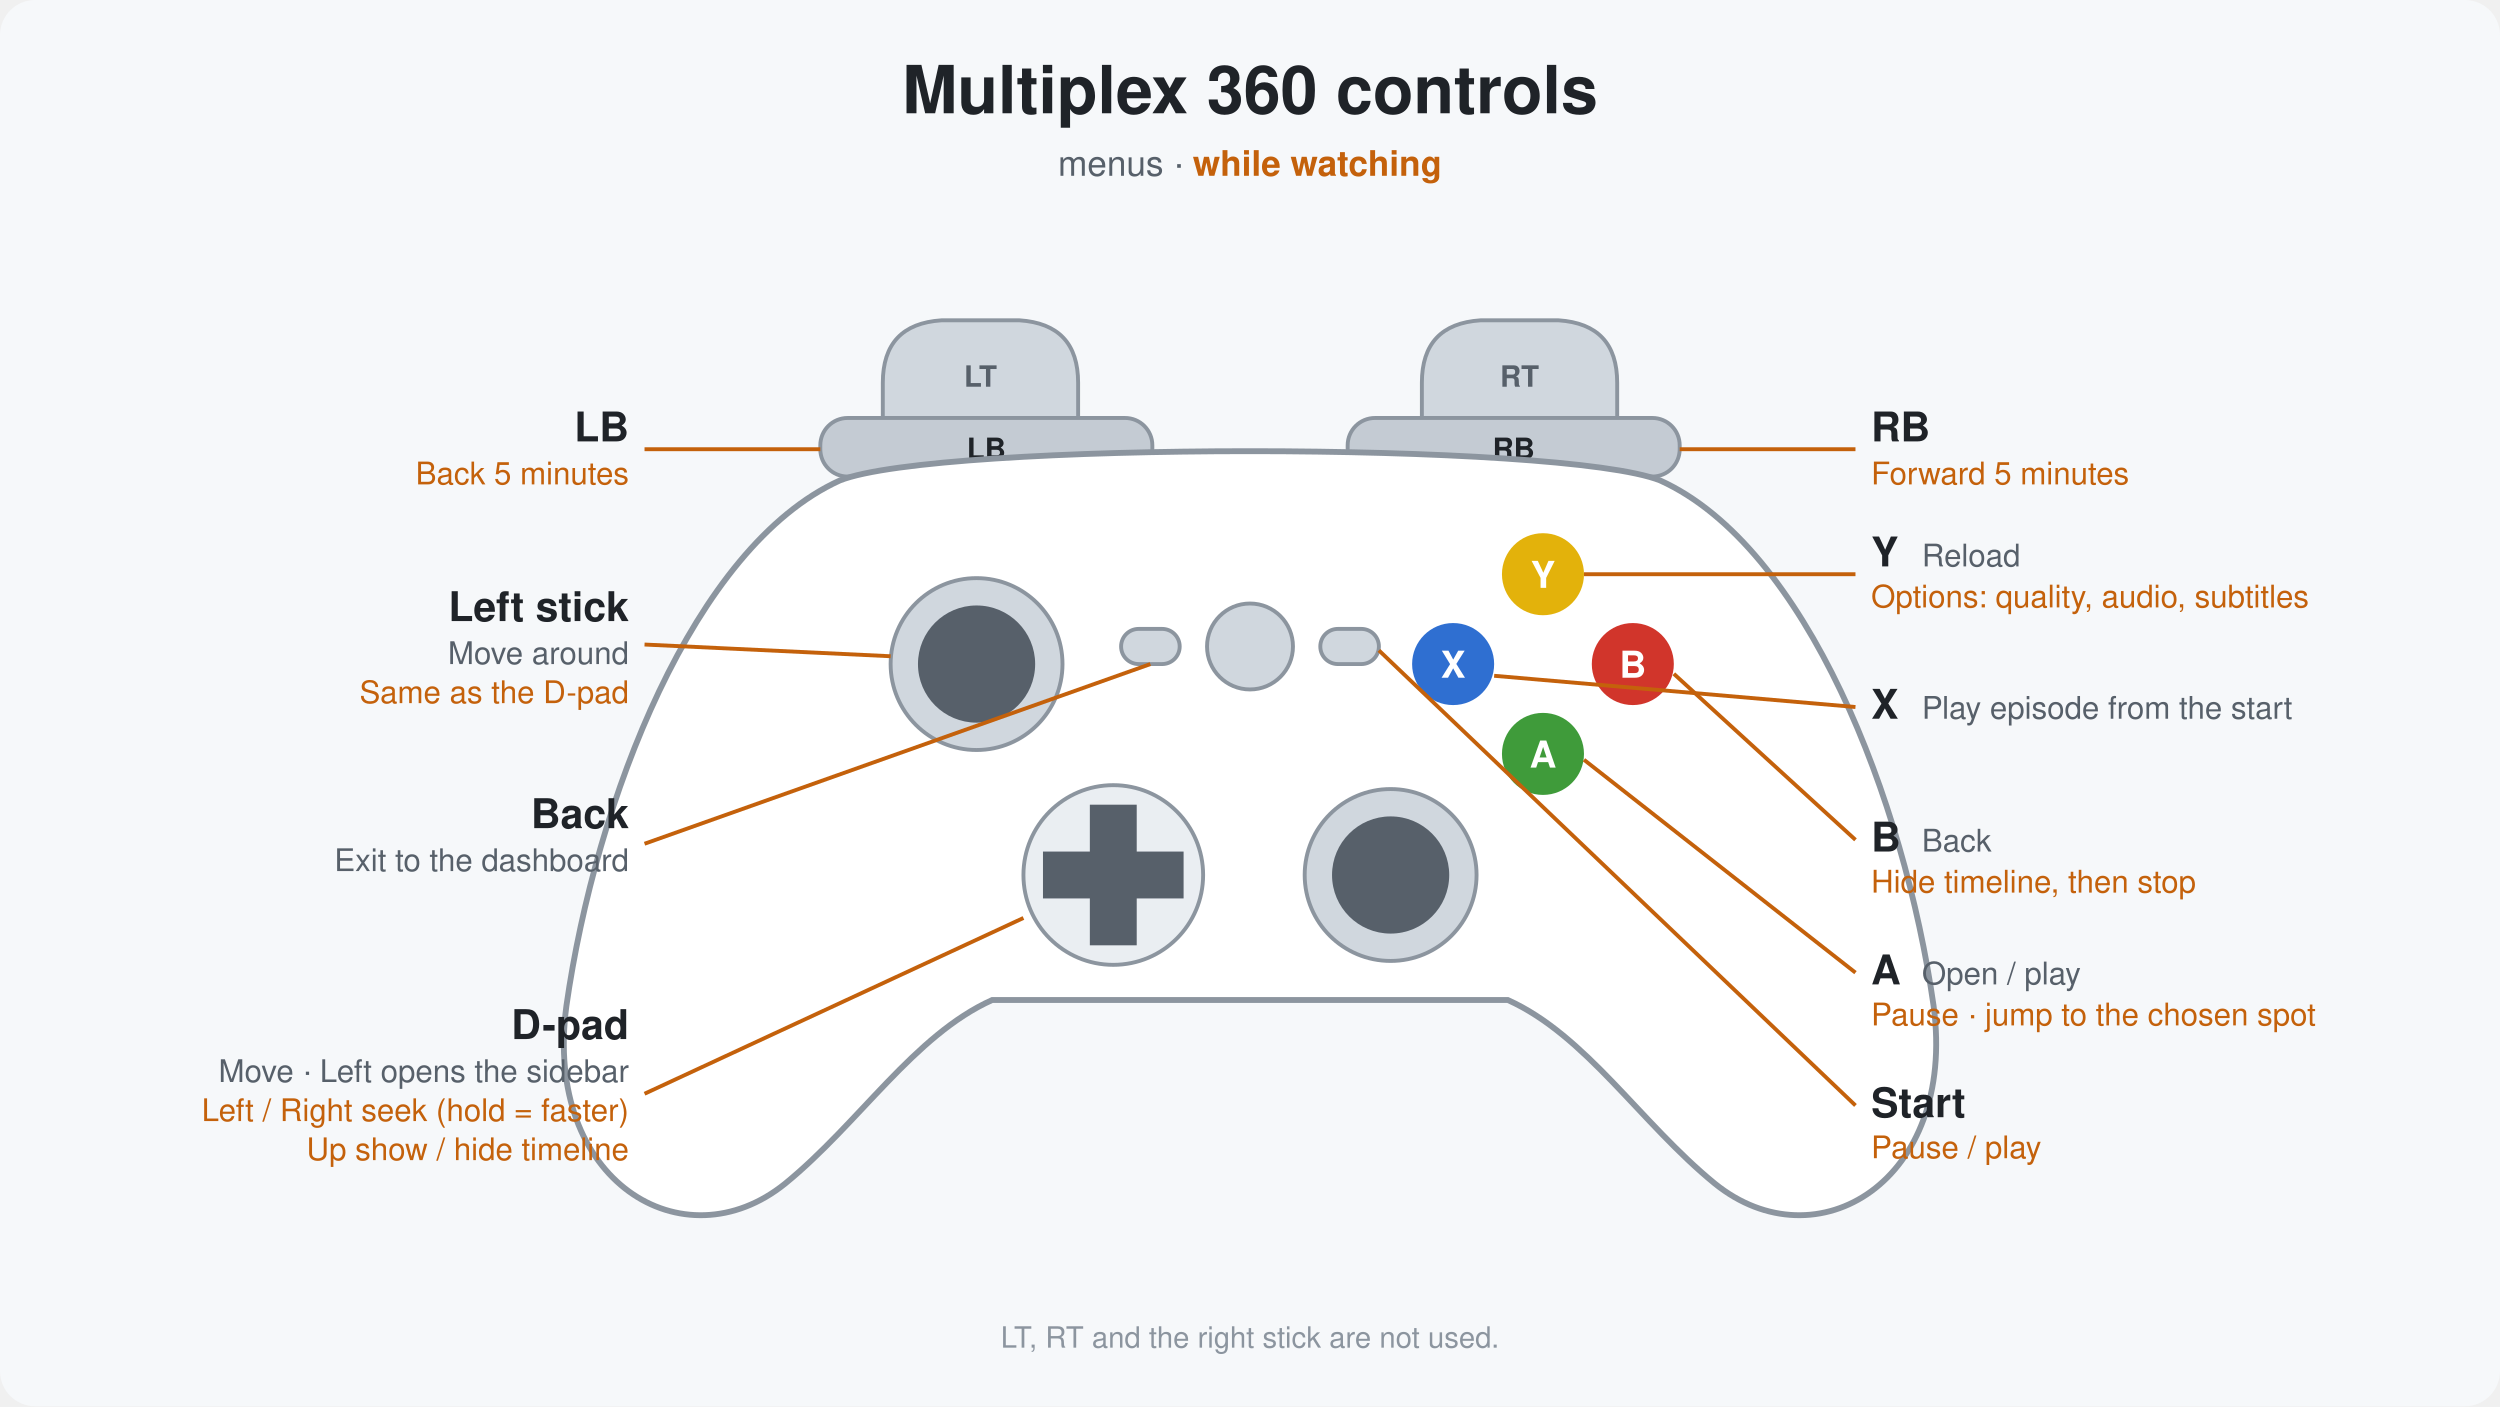
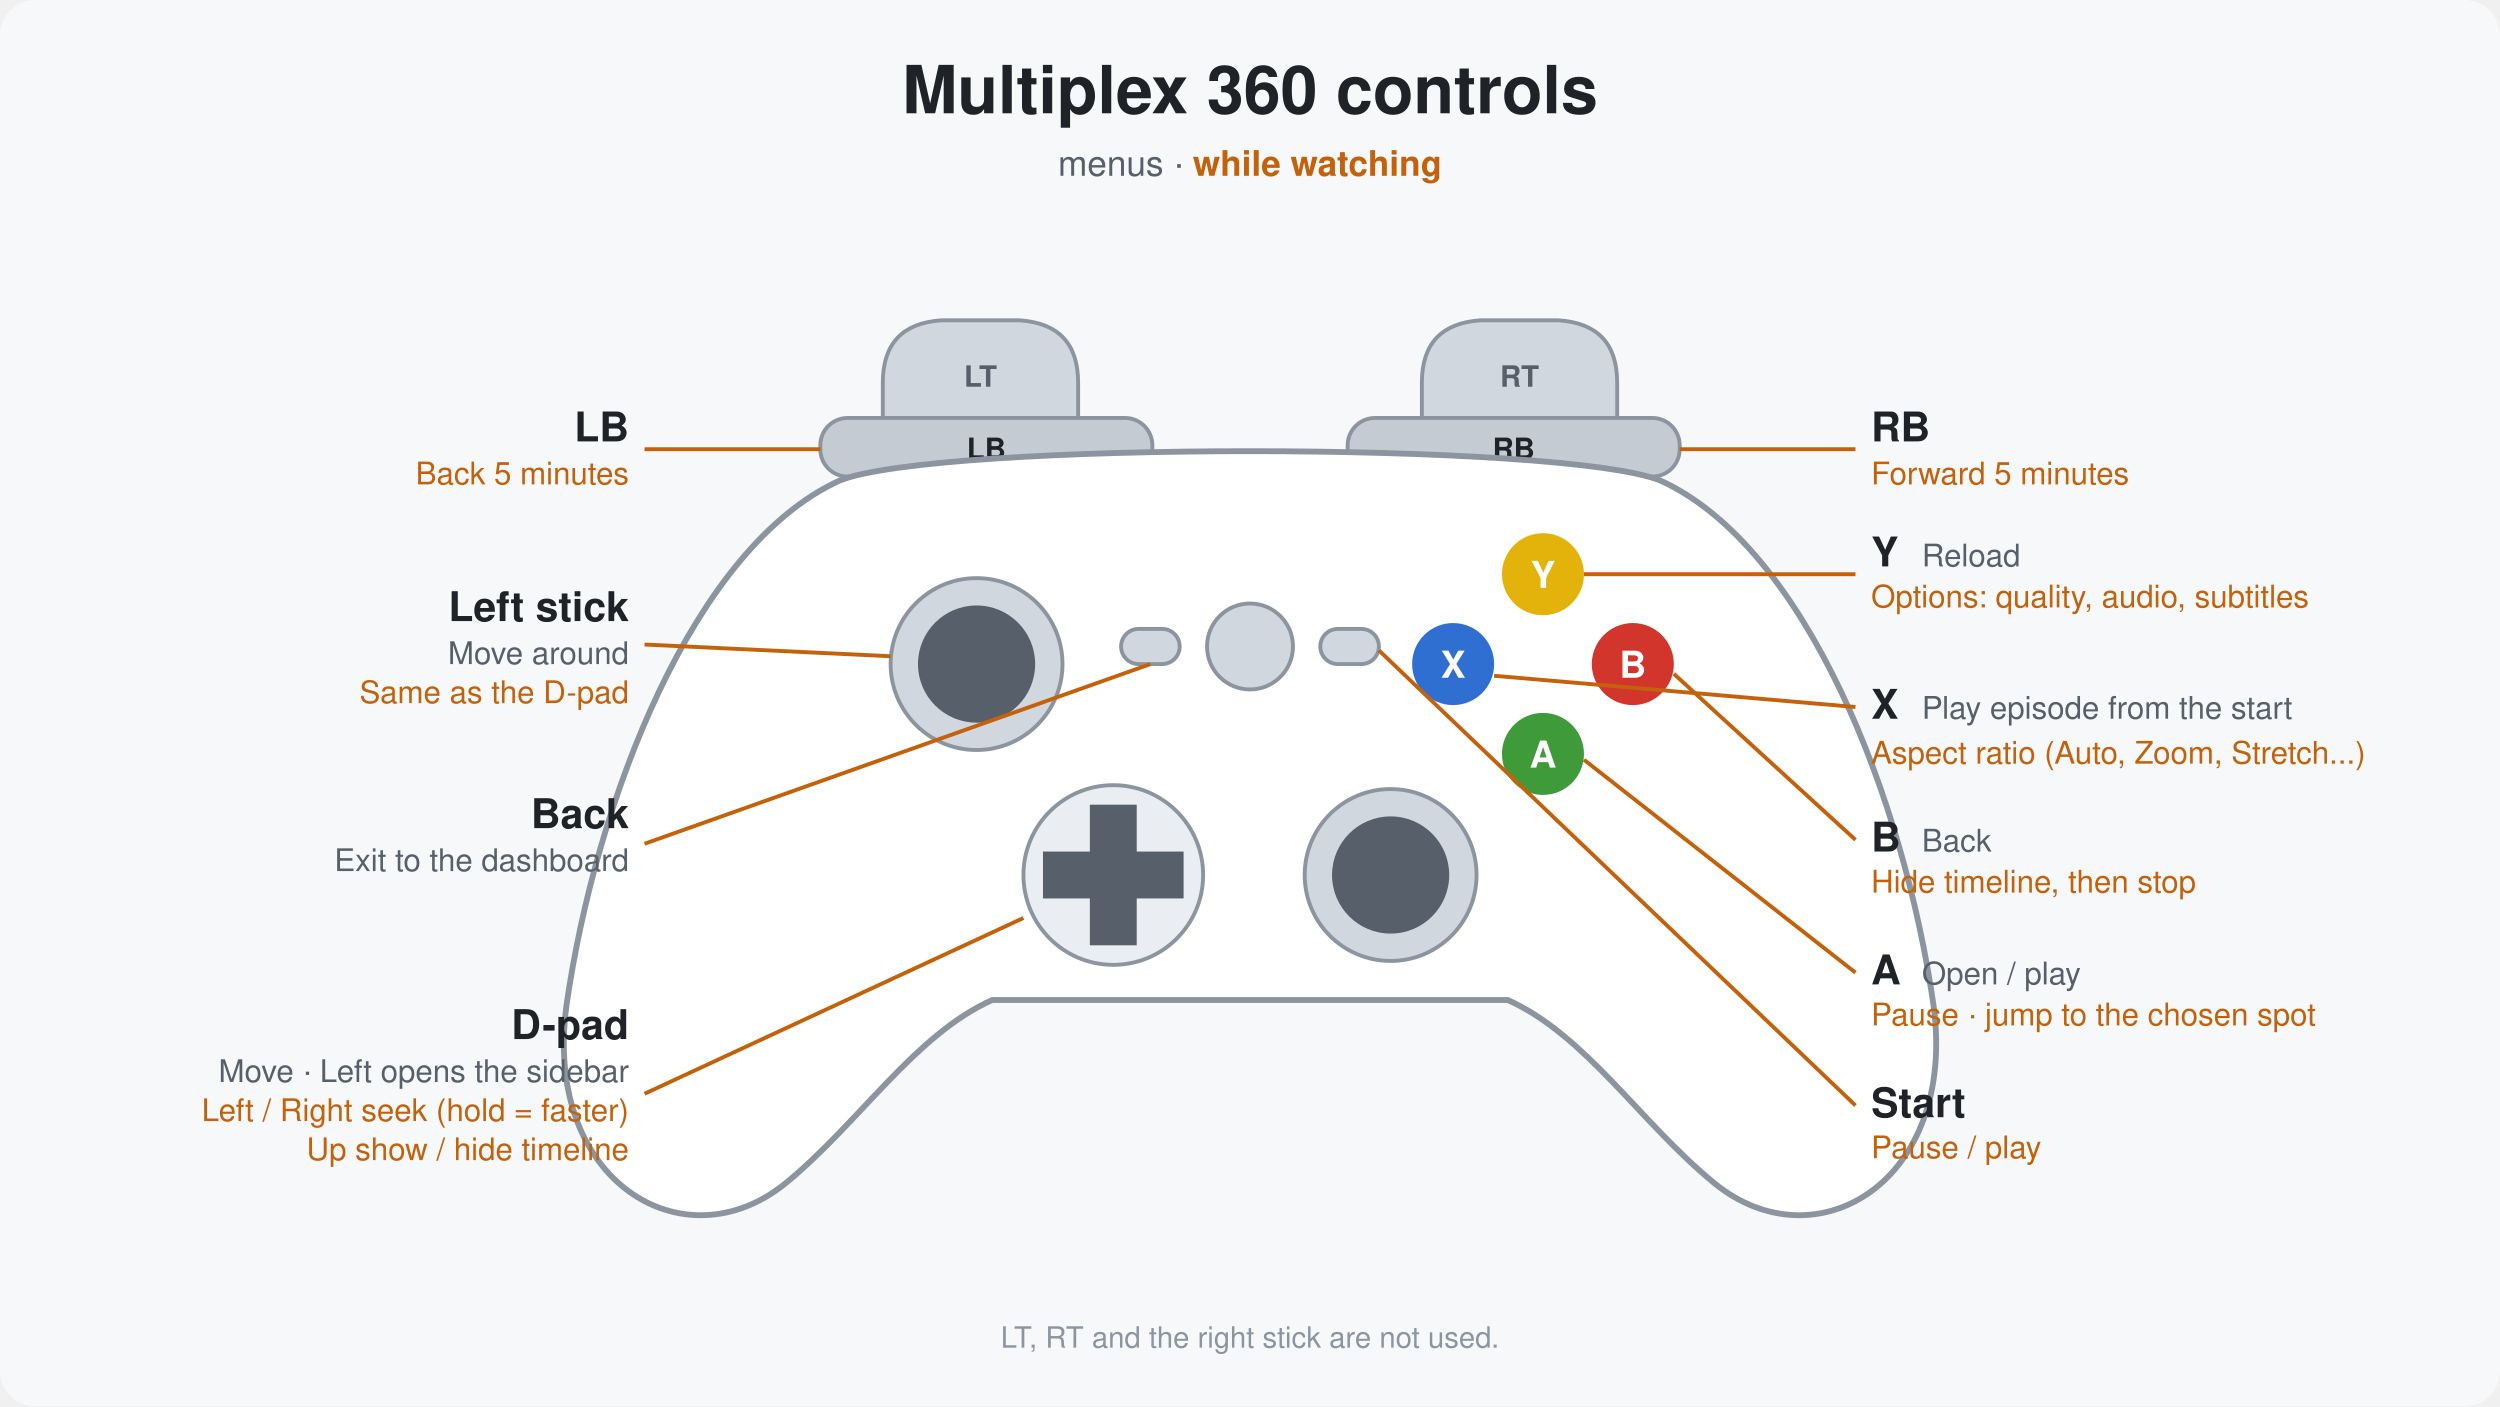
<svg xmlns="http://www.w3.org/2000/svg" viewBox="0 0 1280 720" width="1280" height="720" font-family="Segoe UI, Helvetica, Arial, sans-serif">
  <rect x="0" y="0" width="1280" height="720" rx="18" fill="#f6f8fa" />
  <text x="640" y="58" text-anchor="middle" font-size="34" font-weight="700" fill="#1f2328">Multiplex 360 controls</text>
  <text x="640" y="90" text-anchor="middle" font-size="18" fill="#57606a">menus · <tspan fill="#c4610b" font-weight="600">while watching</tspan>
  </text>
  <path d="M452 196 q0 -30 30 -32 h40 q30 2 30 32 v18 h-100 z" fill="#d0d7de" stroke="#8c959f" stroke-width="2" />
  <path d="M728 196 q0 -30 30 -32 h40 q30 2 30 32 v18 h-100 z" fill="#d0d7de" stroke="#8c959f" stroke-width="2" />
  <rect x="420" y="214" width="170" height="30" rx="14" fill="#c4cbd3" stroke="#8c959f" stroke-width="2" />
  <rect x="690" y="214" width="170" height="30" rx="14" fill="#c4cbd3" stroke="#8c959f" stroke-width="2" />
  <text x="502" y="198" text-anchor="middle" font-size="15" font-weight="700" fill="#57606a">LT</text>
  <text x="778" y="198" text-anchor="middle" font-size="15" font-weight="700" fill="#57606a">RT</text>
  <text x="505" y="235" text-anchor="middle" font-size="15" font-weight="700" fill="#1f2328">LB</text>
  <text x="775" y="235" text-anchor="middle" font-size="15" font-weight="700" fill="#1f2328">RB</text>
  <path d="M430 246 C480 226 800 226 850 246 C925 280 975 410 990 515 C1002 605 930 648 878 606 C840 575 812 530 772 512 L508 512 C468 530 440 575 402 606 C350 648 278 605 290 515 C305 410 355 280 430 246 Z" fill="#ffffff" stroke="#8c959f" stroke-width="3" />
  <circle cx="500" cy="340" r="44" fill="#d0d7de" stroke="#8c959f" stroke-width="2" />
  <circle cx="500" cy="340" r="30" fill="#57606a" />
  <g transform="translate(570 448)">
    <circle r="46" fill="#eaeef2" stroke="#8c959f" stroke-width="2" />
    <path d="M-12 -36 h24 v24 h24 v24 h-24 v24 h-24 v-24 h-24 v-24 h24 z" fill="#57606a" />
  </g>
  <circle cx="712" cy="448" r="44" fill="#d0d7de" stroke="#8c959f" stroke-width="2" />
  <circle cx="712" cy="448" r="30" fill="#57606a" />
  <rect x="574" y="322" width="30" height="18" rx="9" fill="#d0d7de" stroke="#8c959f" stroke-width="2" />
  <rect x="676" y="322" width="30" height="18" rx="9" fill="#d0d7de" stroke="#8c959f" stroke-width="2" />
  <circle cx="640" cy="331" r="22" fill="#d0d7de" stroke="#8c959f" stroke-width="2" />
  <circle cx="790" cy="294" r="21" fill="#e3b20b" />
  <text x="790" y="301" text-anchor="middle" font-size="19" font-weight="700" fill="#fff">Y</text>
  <circle cx="744" cy="340" r="21" fill="#2f6fd1" />
  <text x="744" y="347" text-anchor="middle" font-size="19" font-weight="700" fill="#fff">X</text>
  <circle cx="836" cy="340" r="21" fill="#d1352b" />
  <text x="836" y="347" text-anchor="middle" font-size="19" font-weight="700" fill="#fff">B</text>
  <circle cx="790" cy="386" r="21" fill="#3f9b3a" />
  <text x="790" y="393" text-anchor="middle" font-size="19" font-weight="700" fill="#fff">A</text>
  <g stroke="#c4610b" stroke-width="2" fill="none">
    <polyline points="330,230 420,230" />
    <polyline points="330,330 456,336" />
    <polyline points="330,432 589,340" />
    <polyline points="330,560 524,470" />
    <polyline points="950,230 860,230" />
    <polyline points="950,294 811,294" />
    <polyline points="950,362 765,346" />
    <polyline points="950,430 857,345" />
    <polyline points="950,498 811,389" />
    <polyline points="950,566 706,333" />
  </g>
  <g text-anchor="end">
    <text x="322" y="226" font-size="21" font-weight="700" fill="#1f2328">LB</text>
    <text x="322" y="248" font-size="16" fill="#c4610b">Back 5 minutes</text>
    <text x="322" y="318" font-size="21" font-weight="700" fill="#1f2328">Left stick</text>
    <text x="322" y="340" font-size="16" fill="#57606a">Move around</text>
    <text x="322" y="360" font-size="16" fill="#c4610b">Same as the D-pad</text>
    <text x="322" y="424" font-size="21" font-weight="700" fill="#1f2328">Back</text>
    <text x="322" y="446" font-size="16" fill="#57606a">Exit to the dashboard</text>
    <text x="322" y="532" font-size="21" font-weight="700" fill="#1f2328">D-pad</text>
    <text x="322" y="554" font-size="16" fill="#57606a">Move · Left opens the sidebar</text>
    <text x="322" y="574" font-size="16" fill="#c4610b">Left / Right seek (hold = faster)</text>
    <text x="322" y="594" font-size="16" fill="#c4610b">Up show / hide timeline</text>
  </g>
  <g text-anchor="start">
    <text x="958" y="226" font-size="21" font-weight="700" fill="#1f2328">RB</text>
    <text x="958" y="248" font-size="16" fill="#c4610b">Forward 5 minutes</text>
    <text x="958" y="290" font-size="21" font-weight="700" fill="#1f2328">Y</text>
    <text x="984" y="290" font-size="16" fill="#57606a">Reload</text>
    <text x="958" y="311" font-size="16" fill="#c4610b">Options: quality, audio, subtitles</text>
    <text x="958" y="368" font-size="21" font-weight="700" fill="#1f2328">X</text>
    <text x="984" y="368" font-size="16" fill="#57606a">Play episode from the start</text>
+     <text x="958" y="391" font-size="16" fill="#c4610b">Aspect ratio (Auto, Zoom, Stretch...)</text>
    <text x="958" y="436" font-size="21" font-weight="700" fill="#1f2328">B</text>
    <text x="984" y="436" font-size="16" fill="#57606a">Back</text>
    <text x="958" y="457" font-size="16" fill="#c4610b">Hide timeline, then stop</text>
    <text x="958" y="504" font-size="21" font-weight="700" fill="#1f2328">A</text>
    <text x="984" y="504" font-size="16" fill="#57606a">Open / play</text>
    <text x="958" y="525" font-size="16" fill="#c4610b">Pause · jump to the chosen spot</text>
    <text x="958" y="572" font-size="21" font-weight="700" fill="#1f2328">Start</text>
    <text x="958" y="593" font-size="16" fill="#c4610b">Pause / play</text>
  </g>
  <text x="640" y="690" text-anchor="middle" font-size="15" fill="#8c959f">LT, RT and the right stick are not used.</text>
</svg>
